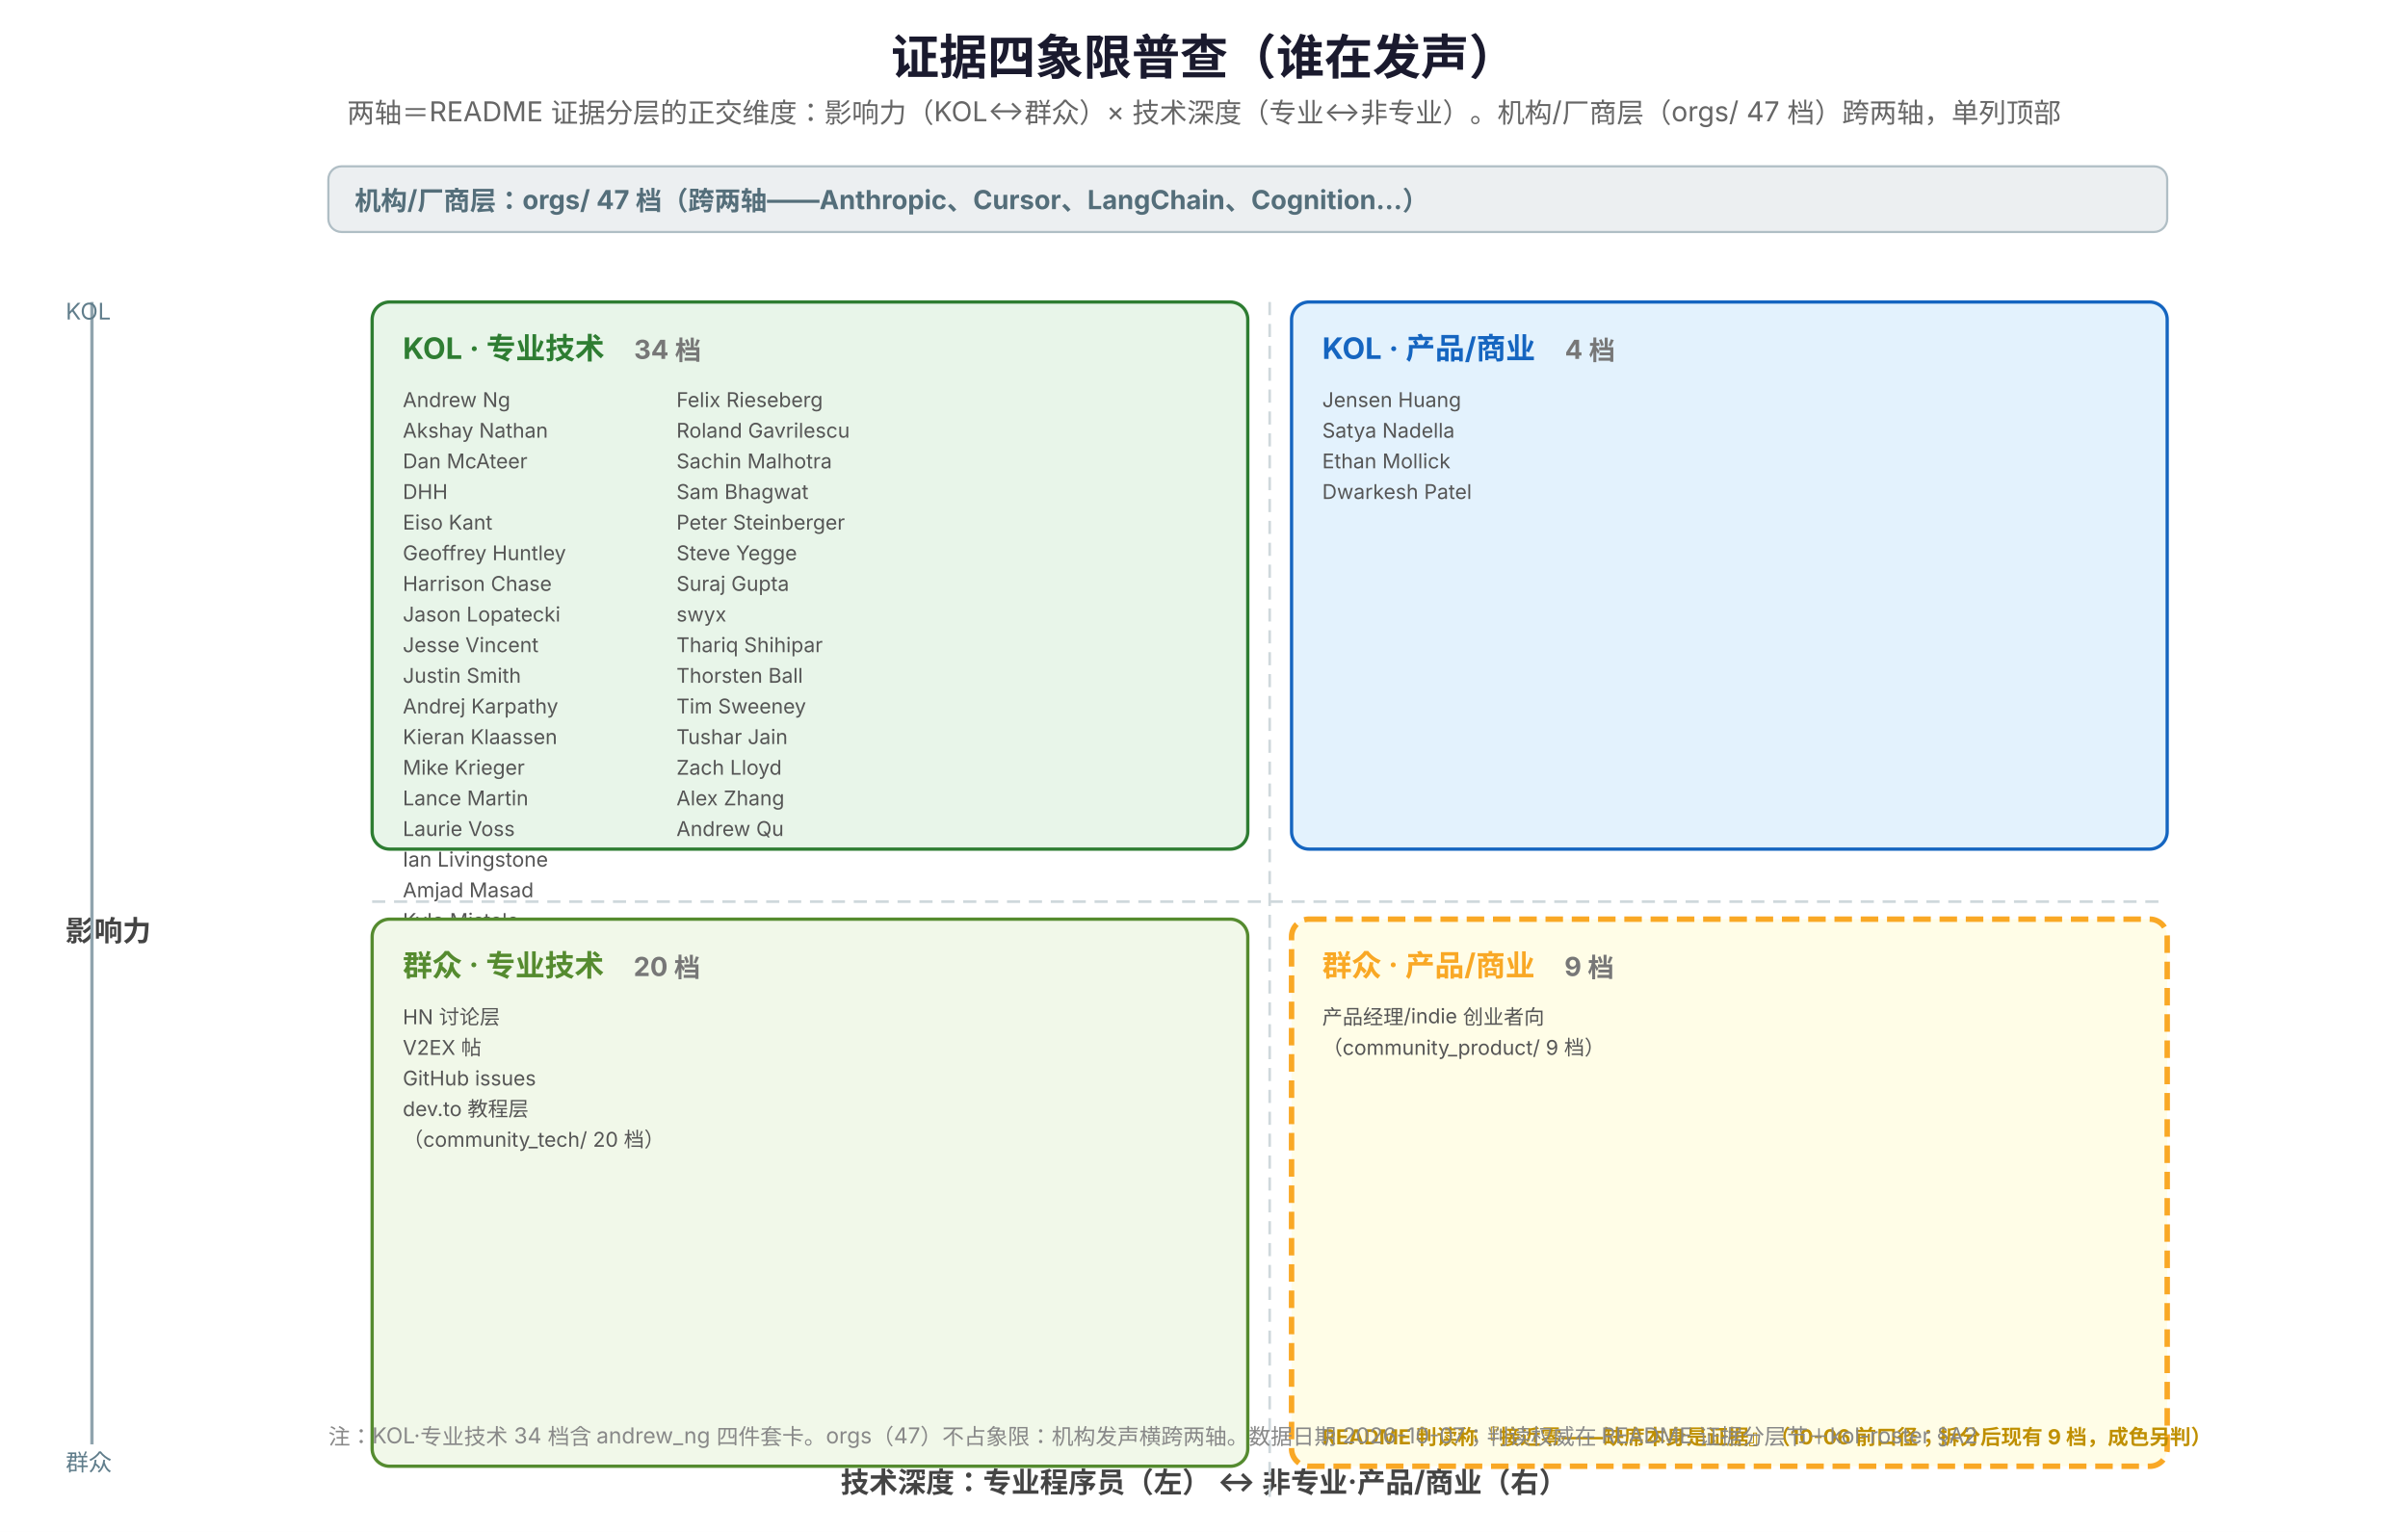
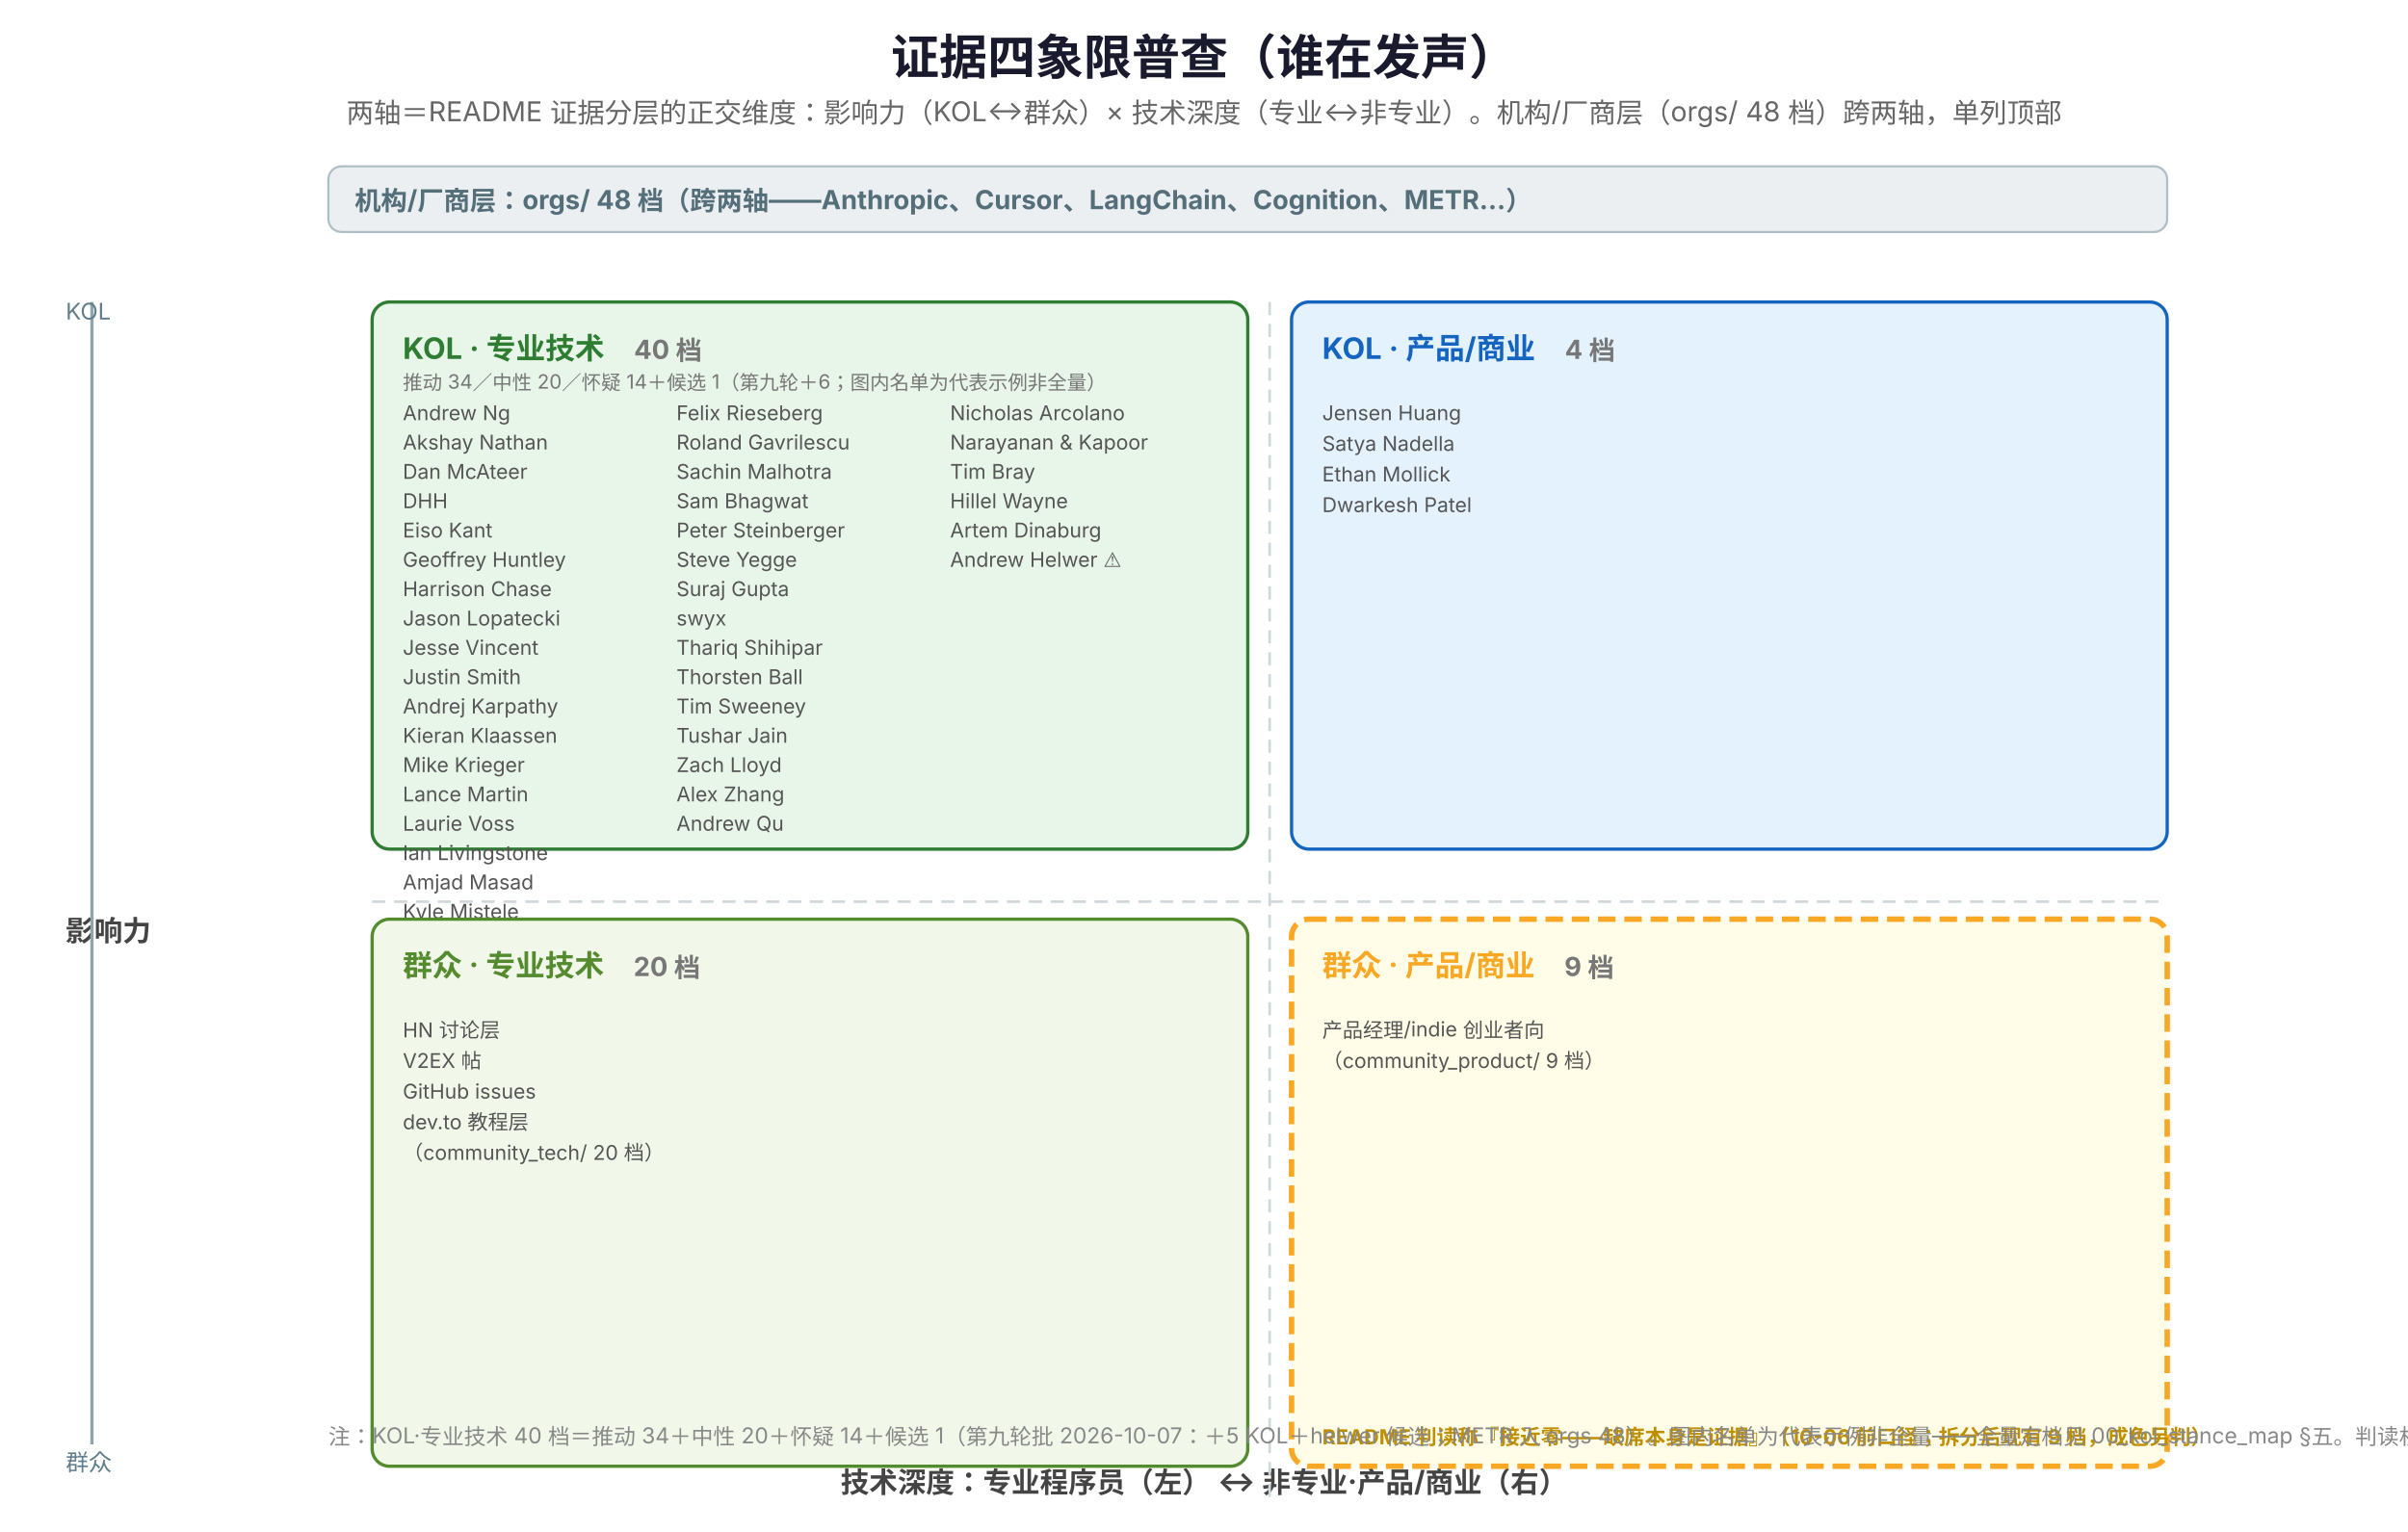
<svg xmlns="http://www.w3.org/2000/svg" viewBox="0 0 1100 700" font-family="-apple-system, &quot;PingFang SC&quot;, &quot;Microsoft YaHei&quot;, sans-serif">
  <rect width="1100" height="700" fill="#ffffff" />
  <text x="550.0" y="34" text-anchor="middle" font-size="22" font-weight="700" fill="#1a1a2e">证据四象限普查（谁在发声）</text>
-   <text x="550.0" y="56" text-anchor="middle" font-size="12.5" fill="#666">两轴＝README 证据分层的正交维度：影响力（KOL↔群众）× 技术深度（专业↔非专业）。机构/厂商层（orgs/ 47 档）跨两轴，单列顶部</text>
+   <text x="550.0" y="56" text-anchor="middle" font-size="12.5" fill="#666">两轴＝README 证据分层的正交维度：影响力（KOL↔群众）× 技术深度（专业↔非专业）。机构/厂商层（orgs/ 48 档）跨两轴，单列顶部</text>
  <rect x="150" y="76" width="840" height="30" fill="#eceff1" stroke="#b0bec5" rx="6" />
-   <text x="162" y="96" font-size="12" fill="#546e7a" font-weight="700">机构/厂商层：orgs/ 47 档（跨两轴——Anthropic、Cursor、LangChain、Cognition…）</text>
+   <text x="162" y="96" font-size="12" fill="#546e7a" font-weight="700">机构/厂商层：orgs/ 48 档（跨两轴——Anthropic、Cursor、LangChain、Cognition、METR…）</text>
  <text x="30" y="430" font-size="13" font-weight="700" fill="#444">影响力</text>
  <line x1="42" y1="138" x2="42" y2="660" stroke="#90a4ae" stroke-width="1.5" />
  <text x="30" y="146" font-size="10.5" fill="#607d8b">KOL</text>
  <text x="30" y="672" font-size="10.5" fill="#607d8b">群众</text>
  <text x="550.0" y="682" text-anchor="middle" font-size="13" font-weight="700" fill="#444">技术深度：专业程序员（左） ↔ 非专业·产品/商业（右）</text>
  <rect x="170" y="138" width="400" height="250" fill="#e8f5e9" stroke="#2e7d32" stroke-width="1.5" rx="8" />
-   <text x="184" y="164" font-size="13.5" font-weight="700" fill="#2e7d32">KOL · 专业技术　<tspan fill="#777" font-size="12">34 档</tspan>
+   <text x="184" y="164" font-size="13.5" font-weight="700" fill="#2e7d32">KOL · 专业技术　<tspan fill="#777" font-size="12">40 档</tspan>
  </text>
-   <text x="184" y="186" font-size="9.3" fill="#555">Andrew Ng</text>
-   <text x="184" y="200" font-size="9.3" fill="#555">Akshay Nathan</text>
-   <text x="184" y="214" font-size="9.3" fill="#555">Dan McAteer</text>
-   <text x="184" y="228" font-size="9.3" fill="#555">DHH</text>
-   <text x="184" y="242" font-size="9.3" fill="#555">Eiso Kant</text>
-   <text x="184" y="256" font-size="9.3" fill="#555">Geoffrey Huntley</text>
-   <text x="184" y="270" font-size="9.3" fill="#555">Harrison Chase</text>
-   <text x="184" y="284" font-size="9.3" fill="#555">Jason Lopatecki</text>
-   <text x="184" y="298" font-size="9.3" fill="#555">Jesse Vincent</text>
-   <text x="184" y="312" font-size="9.3" fill="#555">Justin Smith</text>
-   <text x="184" y="326" font-size="9.3" fill="#555">Andrej Karpathy</text>
-   <text x="184" y="340" font-size="9.3" fill="#555">Kieran Klaassen</text>
-   <text x="184" y="354" font-size="9.3" fill="#555">Mike Krieger</text>
-   <text x="184" y="368" font-size="9.3" fill="#555">Lance Martin</text>
-   <text x="184" y="382" font-size="9.3" fill="#555">Laurie Voss</text>
-   <text x="184" y="396" font-size="9.3" fill="#555">Ian Livingstone</text>
-   <text x="184" y="410" font-size="9.3" fill="#555">Amjad Masad</text>
-   <text x="184" y="424" font-size="9.3" fill="#555">Kyle Mistele</text>
-   <text x="184" y="438" font-size="9.3" fill="#555">Addy Osmani</text>
-   <text x="184" y="452" font-size="9.3" fill="#555">Patrick Debois</text>
-   <text x="184" y="466" font-size="9.3" fill="#555">Guillermo Rauch</text>
-   <text x="309" y="186" font-size="9.3" fill="#555">Felix Rieseberg</text>
-   <text x="309" y="200" font-size="9.3" fill="#555">Roland Gavrilescu</text>
-   <text x="309" y="214" font-size="9.3" fill="#555">Sachin Malhotra</text>
-   <text x="309" y="228" font-size="9.3" fill="#555">Sam Bhagwat</text>
-   <text x="309" y="242" font-size="9.3" fill="#555">Peter Steinberger</text>
-   <text x="309" y="256" font-size="9.3" fill="#555">Steve Yegge</text>
-   <text x="309" y="270" font-size="9.3" fill="#555">Suraj Gupta</text>
-   <text x="309" y="284" font-size="9.3" fill="#555">swyx</text>
-   <text x="309" y="298" font-size="9.3" fill="#555">Thariq Shihipar</text>
-   <text x="309" y="312" font-size="9.3" fill="#555">Thorsten Ball</text>
-   <text x="309" y="326" font-size="9.3" fill="#555">Tim Sweeney</text>
-   <text x="309" y="340" font-size="9.3" fill="#555">Tushar Jain</text>
-   <text x="309" y="354" font-size="9.3" fill="#555">Zach Lloyd</text>
-   <text x="309" y="368" font-size="9.3" fill="#555">Alex Zhang</text>
-   <text x="309" y="382" font-size="9.3" fill="#555">Andrew Qu</text>
+   <text x="184" y="178" font-size="9" fill="#777">推动 34／中性 20／怀疑 14＋候选 1（第九轮＋6；图内名单为代表示例非全量）</text>
+   <text x="184" y="192.0" font-size="9.3" fill="#555">Andrew Ng</text>
+   <text x="184" y="205.4" font-size="9.3" fill="#555">Akshay Nathan</text>
+   <text x="184" y="218.8" font-size="9.3" fill="#555">Dan McAteer</text>
+   <text x="184" y="232.2" font-size="9.3" fill="#555">DHH</text>
+   <text x="184" y="245.6" font-size="9.3" fill="#555">Eiso Kant</text>
+   <text x="184" y="259.0" font-size="9.3" fill="#555">Geoffrey Huntley</text>
+   <text x="184" y="272.4" font-size="9.3" fill="#555">Harrison Chase</text>
+   <text x="184" y="285.8" font-size="9.3" fill="#555">Jason Lopatecki</text>
+   <text x="184" y="299.2" font-size="9.3" fill="#555">Jesse Vincent</text>
+   <text x="184" y="312.6" font-size="9.3" fill="#555">Justin Smith</text>
+   <text x="184" y="326.0" font-size="9.3" fill="#555">Andrej Karpathy</text>
+   <text x="184" y="339.4" font-size="9.3" fill="#555">Kieran Klaassen</text>
+   <text x="184" y="352.8" font-size="9.3" fill="#555">Mike Krieger</text>
+   <text x="184" y="366.2" font-size="9.3" fill="#555">Lance Martin</text>
+   <text x="184" y="379.6" font-size="9.3" fill="#555">Laurie Voss</text>
+   <text x="184" y="393.0" font-size="9.3" fill="#555">Ian Livingstone</text>
+   <text x="184" y="406.4" font-size="9.3" fill="#555">Amjad Masad</text>
+   <text x="184" y="419.8" font-size="9.3" fill="#555">Kyle Mistele</text>
+   <text x="184" y="433.2" font-size="9.3" fill="#555">Addy Osmani</text>
+   <text x="184" y="446.6" font-size="9.3" fill="#555">Patrick Debois</text>
+   <text x="184" y="460.0" font-size="9.3" fill="#555">Guillermo Rauch</text>
+   <text x="309" y="192.0" font-size="9.3" fill="#555">Felix Rieseberg</text>
+   <text x="309" y="205.4" font-size="9.3" fill="#555">Roland Gavrilescu</text>
+   <text x="309" y="218.8" font-size="9.3" fill="#555">Sachin Malhotra</text>
+   <text x="309" y="232.2" font-size="9.3" fill="#555">Sam Bhagwat</text>
+   <text x="309" y="245.6" font-size="9.3" fill="#555">Peter Steinberger</text>
+   <text x="309" y="259.0" font-size="9.3" fill="#555">Steve Yegge</text>
+   <text x="309" y="272.4" font-size="9.3" fill="#555">Suraj Gupta</text>
+   <text x="309" y="285.8" font-size="9.3" fill="#555">swyx</text>
+   <text x="309" y="299.2" font-size="9.3" fill="#555">Thariq Shihipar</text>
+   <text x="309" y="312.6" font-size="9.3" fill="#555">Thorsten Ball</text>
+   <text x="309" y="326.0" font-size="9.3" fill="#555">Tim Sweeney</text>
+   <text x="309" y="339.4" font-size="9.3" fill="#555">Tushar Jain</text>
+   <text x="309" y="352.8" font-size="9.3" fill="#555">Zach Lloyd</text>
+   <text x="309" y="366.2" font-size="9.3" fill="#555">Alex Zhang</text>
+   <text x="309" y="379.6" font-size="9.3" fill="#555">Andrew Qu</text>
+   <text x="434" y="192.0" font-size="9.3" fill="#555">Nicholas Arcolano</text>
+   <text x="434" y="205.4" font-size="9.3" fill="#555">Narayanan &amp; Kapoor</text>
+   <text x="434" y="218.8" font-size="9.3" fill="#555">Tim Bray</text>
+   <text x="434" y="232.2" font-size="9.3" fill="#555">Hillel Wayne</text>
+   <text x="434" y="245.6" font-size="9.3" fill="#555">Artem Dinaburg</text>
+   <text x="434" y="259.0" font-size="9.3" fill="#555">Andrew Helwer ⚠️</text>
  <rect x="590" y="138" width="400" height="250" fill="#e3f2fd" stroke="#1565c0" stroke-width="1.5" rx="8" />
  <text x="604" y="164" font-size="13.5" font-weight="700" fill="#1565c0">KOL · 产品/商业　<tspan fill="#777" font-size="12">4 档</tspan>
  </text>
-   <text x="604" y="186" font-size="9.3" fill="#555">Jensen Huang</text>
-   <text x="604" y="200" font-size="9.3" fill="#555">Satya Nadella</text>
-   <text x="604" y="214" font-size="9.3" fill="#555">Ethan Mollick</text>
-   <text x="604" y="228" font-size="9.3" fill="#555">Dwarkesh Patel</text>
+   <text x="604" y="192" font-size="9.3" fill="#555">Jensen Huang</text>
+   <text x="604" y="206" font-size="9.3" fill="#555">Satya Nadella</text>
+   <text x="604" y="220" font-size="9.3" fill="#555">Ethan Mollick</text>
+   <text x="604" y="234" font-size="9.3" fill="#555">Dwarkesh Patel</text>
  <rect x="170" y="420" width="400" height="250" fill="#f1f8e9" stroke="#558b2f" stroke-width="1.5" rx="8" />
  <text x="184" y="446" font-size="13.5" font-weight="700" fill="#558b2f">群众 · 专业技术　<tspan fill="#777" font-size="12">20 档</tspan>
  </text>
-   <text x="184" y="468" font-size="9.3" fill="#555">HN 讨论层</text>
-   <text x="184" y="482" font-size="9.3" fill="#555">V2EX 帖</text>
-   <text x="184" y="496" font-size="9.3" fill="#555">GitHub issues</text>
-   <text x="184" y="510" font-size="9.3" fill="#555">dev.to 教程层</text>
-   <text x="184" y="524" font-size="9.3" fill="#555">（community_tech/ 20 档）</text>
+   <text x="184" y="474" font-size="9.3" fill="#555">HN 讨论层</text>
+   <text x="184" y="488" font-size="9.3" fill="#555">V2EX 帖</text>
+   <text x="184" y="502" font-size="9.3" fill="#555">GitHub issues</text>
+   <text x="184" y="516" font-size="9.3" fill="#555">dev.to 教程层</text>
+   <text x="184" y="530" font-size="9.3" fill="#555">（community_tech/ 20 档）</text>
  <rect x="590" y="420" width="400" height="250" fill="#fffde7" stroke="#f9a825" stroke-width="2.5" stroke-dasharray="8,4" rx="8" />
  <text x="604" y="446" font-size="13.5" font-weight="700" fill="#f9a825">群众 · 产品/商业　<tspan fill="#777" font-size="12">9 档</tspan>
  </text>
-   <text x="604" y="468" font-size="9.3" fill="#555">产品经理/indie 创业者向</text>
-   <text x="604" y="482" font-size="9.3" fill="#555">（community_product/ 9 档）</text>
+   <text x="604" y="474" font-size="9.3" fill="#555">产品经理/indie 创业者向</text>
+   <text x="604" y="488" font-size="9.3" fill="#555">（community_product/ 9 档）</text>
  <text x="604" y="660" font-size="9.5" fill="#bf8f00" font-weight="700">README 判读称『接近零——缺席本身是证据』（10-06 前口径；拆分后现有 9 档，成色另判）</text>
  <line x1="580" y1="138" x2="580" y2="688" stroke="#cfd8dc" stroke-width="1.2" stroke-dasharray="6,4" />
  <line x1="170" y1="412" x2="990" y2="412" stroke="#cfd8dc" stroke-width="1.2" stroke-dasharray="6,4" />
-   <text x="150" y="660" font-size="10" fill="#888">注：KOL·专业技术 34 档含 andrew_ng 四件套卡。orgs（47）不占象限：机构发声横跨两轴。数据日期 2026-10-07；判读权威在 README 证据分层节＋kol-roster §A2</text>
+   <text x="150" y="660" font-size="10" fill="#888">注：KOL·专业技术 40 档＝推动 34＋中性 20＋怀疑 14＋候选 1（第九轮批 2026-10-07：＋5 KOL＋helwer 候选；METR 入 orgs 48）。图内名单为代表示例非全量——全量定档见 00_kol_stance_map §五。判读权威在 README 证据分层节＋kol-roster §A2</text>
</svg>
